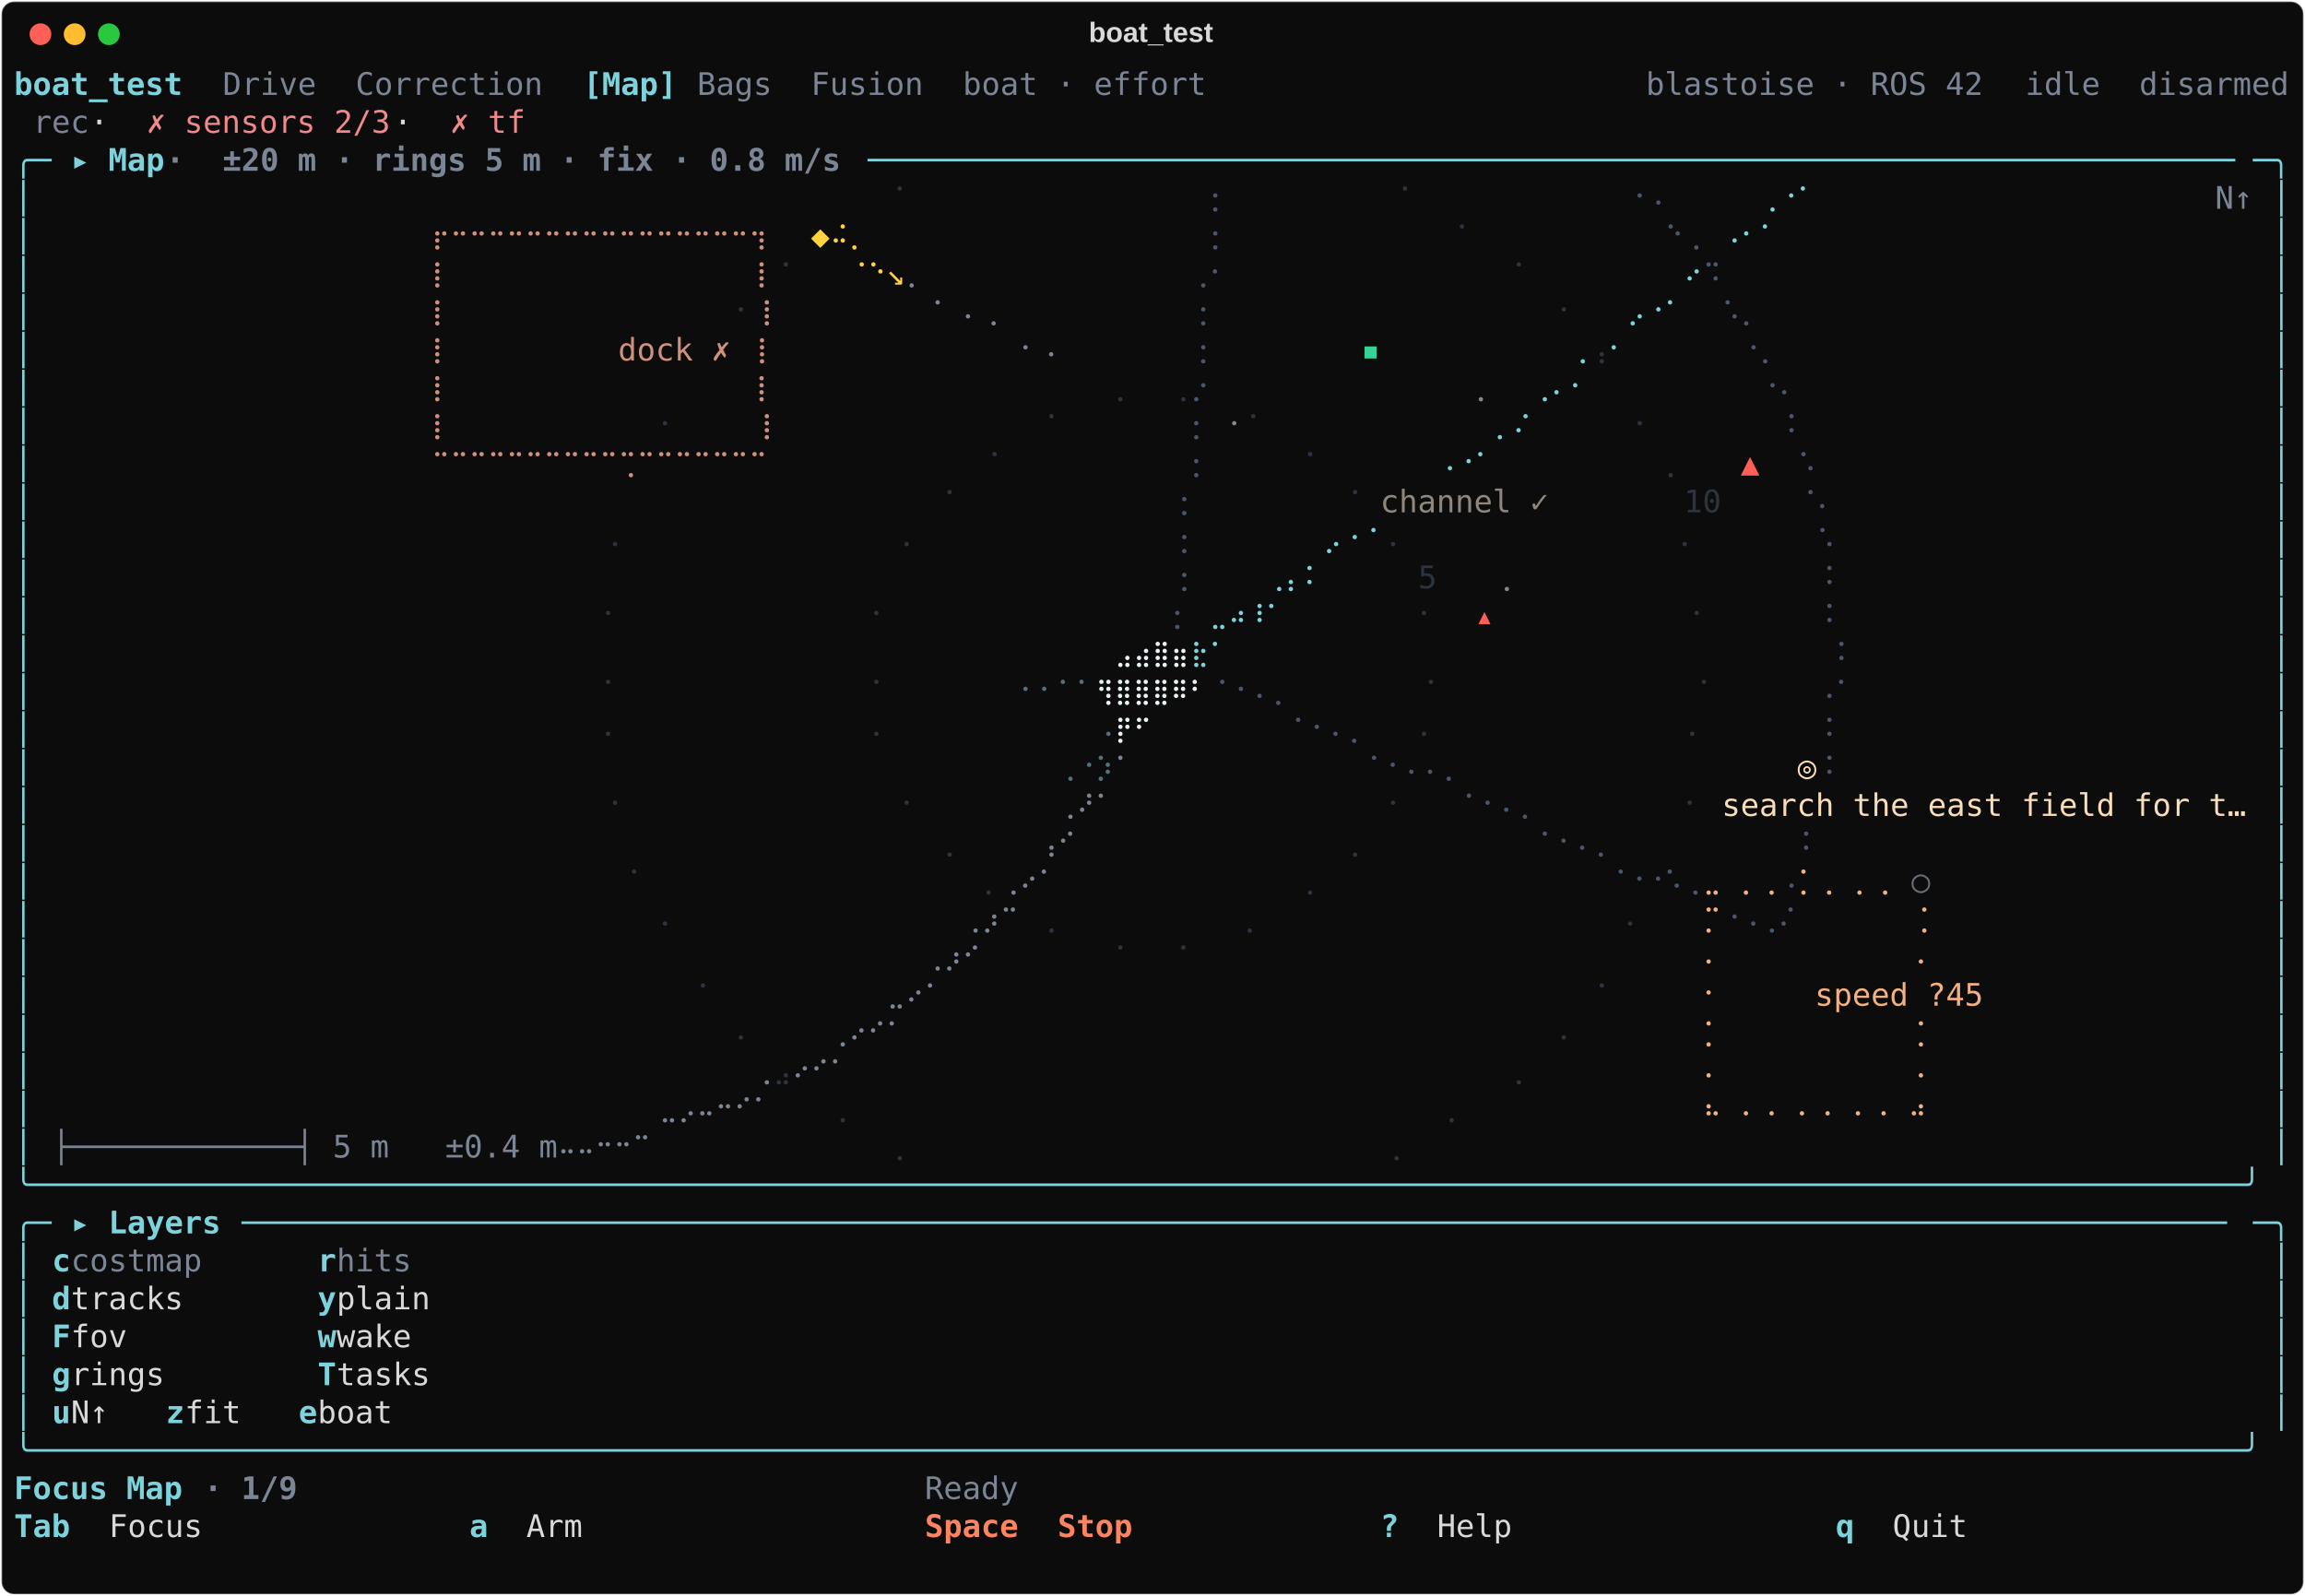
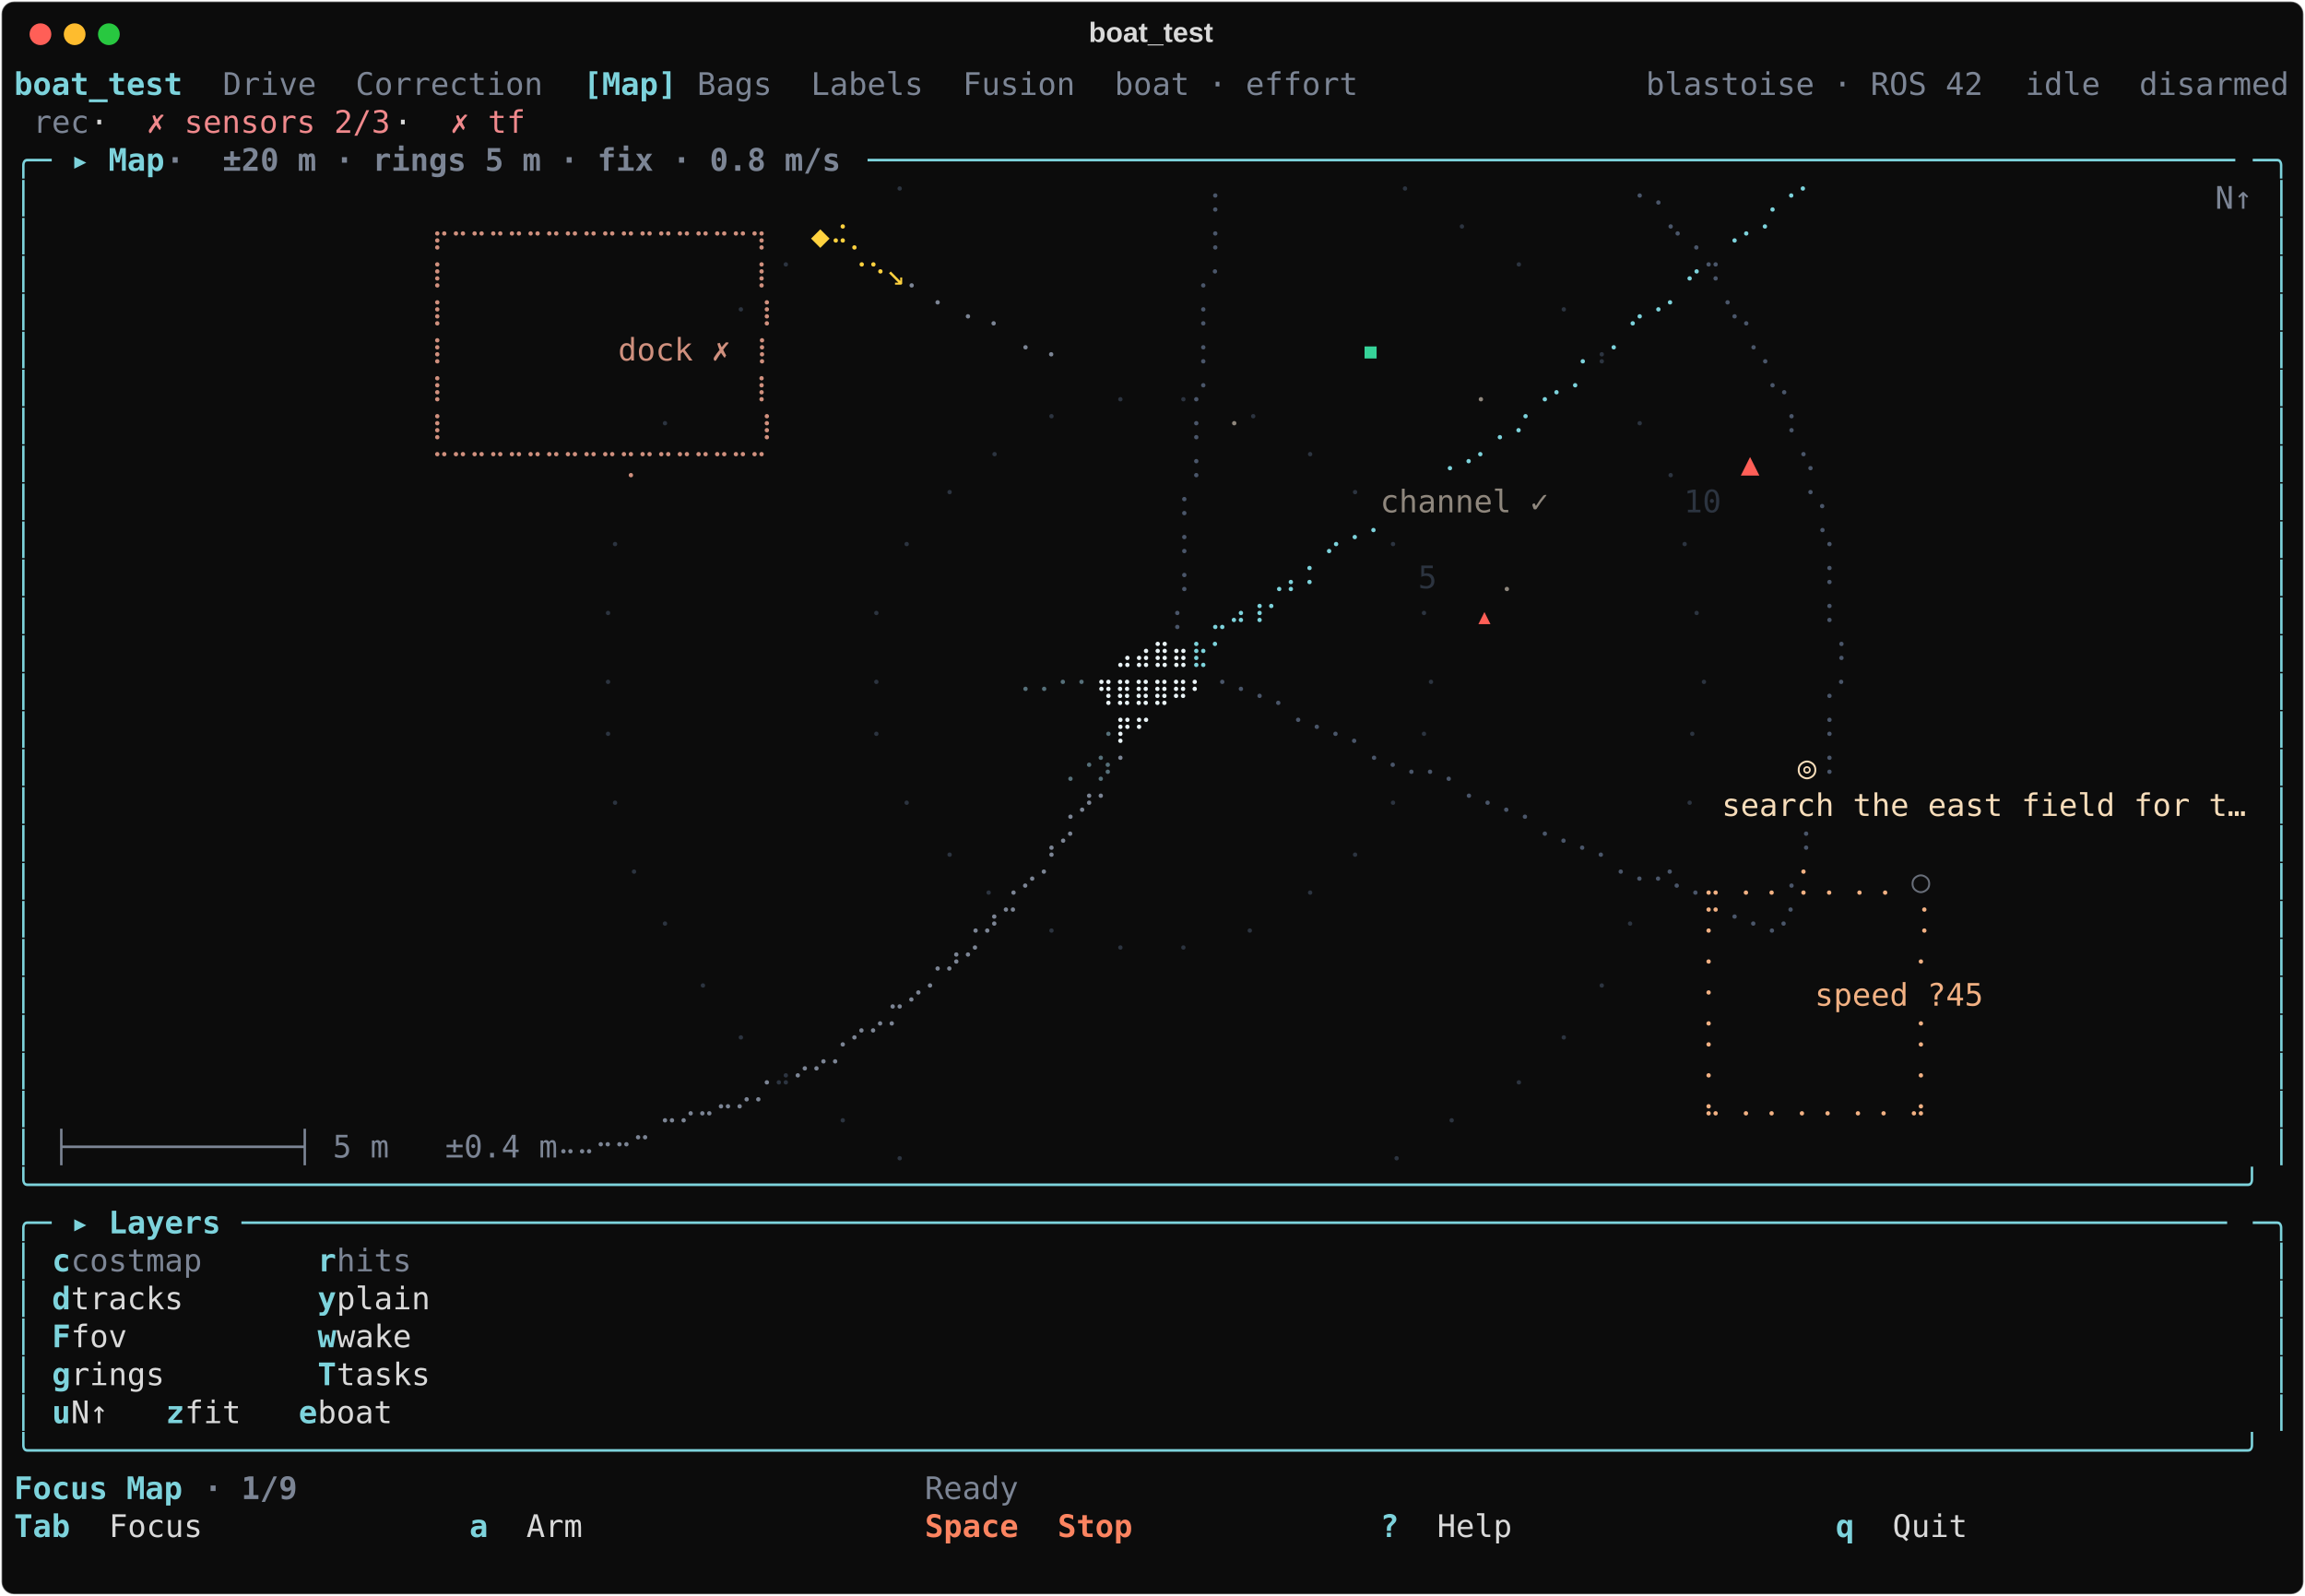
<svg xmlns="http://www.w3.org/2000/svg" class="rich-terminal" viewBox="0 0 1482 1026.0">
  <style>

    @font-face {
        font-family: "Fira Code";
        src: local("FiraCode-Regular"),
                url("https://cdnjs.cloudflare.com/ajax/libs/firacode/6.2.0/woff2/FiraCode-Regular.woff2") format("woff2"),
                url("https://cdnjs.cloudflare.com/ajax/libs/firacode/6.2.0/woff/FiraCode-Regular.woff") format("woff");
        font-style: normal;
        font-weight: 400;
    }
    @font-face {
        font-family: "Fira Code";
        src: local("FiraCode-Bold"),
                url("https://cdnjs.cloudflare.com/ajax/libs/firacode/6.2.0/woff2/FiraCode-Bold.woff2") format("woff2"),
                url("https://cdnjs.cloudflare.com/ajax/libs/firacode/6.2.0/woff/FiraCode-Bold.woff") format("woff");
        font-style: bold;
        font-weight: 700;
    }

    .map-text-matrix {
        font-family: Fira Code, monospace;
        font-size: 20px;
        line-height: 24.4px;
        font-variant-east-asian: full-width;
    }

    .map-text-title {
        font-size: 18px;
        font-weight: bold;
        font-family: arial;
    }

    .map-text-r1 { fill: #7dd3dc;font-weight: bold }
.map-text-r2 { fill: #7c8595 }
.map-text-r3 { fill: #d9d9d9 }
.map-text-r4 { fill: #f0898c }
.map-text-r5 { fill: #7c8595;font-weight: bold }
.map-text-r6 { fill: #2c3440 }
.map-text-r7 { fill: #4a566a }
.map-text-r8 { fill: #7dd3dc }
.map-text-r9 { fill: #d0907e }
.map-text-r10 { fill: #ffd23f;font-weight: bold }
.map-text-r11 { fill: #ffd23f }
.map-text-r12 { fill: #36d399;font-weight: bold }
.map-text-r13 { fill: #8f877d }
.map-text-r14 { fill: #ff5f57;font-weight: bold }
.map-text-r15 { fill: #e9f3f6 }
.map-text-r16 { fill: #56707a }
.map-text-r17 { fill: #f7ddba }
.map-text-r18 { fill: #f2b183 }
.map-text-r19 { fill: #686e79 }
.map-text-r20 { fill: #fc8460;font-weight: bold }
    </style>
  <defs>
    <clipPath id="map-text-clip-terminal">
      <rect x="0" y="0" width="1463.0" height="975.0" />
    </clipPath>
    <clipPath id="map-text-line-0">
      <rect x="0" y="1.5" width="1464" height="24.65" />
    </clipPath>
    <clipPath id="map-text-line-1">
      <rect x="0" y="25.9" width="1464" height="24.65" />
    </clipPath>
    <clipPath id="map-text-line-2">
      <rect x="0" y="50.3" width="1464" height="24.65" />
    </clipPath>
    <clipPath id="map-text-line-3">
      <rect x="0" y="74.7" width="1464" height="24.65" />
    </clipPath>
    <clipPath id="map-text-line-4">
      <rect x="0" y="99.1" width="1464" height="24.65" />
    </clipPath>
    <clipPath id="map-text-line-5">
      <rect x="0" y="123.5" width="1464" height="24.65" />
    </clipPath>
    <clipPath id="map-text-line-6">
      <rect x="0" y="147.9" width="1464" height="24.65" />
    </clipPath>
    <clipPath id="map-text-line-7">
      <rect x="0" y="172.3" width="1464" height="24.65" />
    </clipPath>
    <clipPath id="map-text-line-8">
      <rect x="0" y="196.7" width="1464" height="24.65" />
    </clipPath>
    <clipPath id="map-text-line-9">
      <rect x="0" y="221.1" width="1464" height="24.65" />
    </clipPath>
    <clipPath id="map-text-line-10">
      <rect x="0" y="245.5" width="1464" height="24.65" />
    </clipPath>
    <clipPath id="map-text-line-11">
      <rect x="0" y="269.9" width="1464" height="24.65" />
    </clipPath>
    <clipPath id="map-text-line-12">
      <rect x="0" y="294.3" width="1464" height="24.65" />
    </clipPath>
    <clipPath id="map-text-line-13">
      <rect x="0" y="318.7" width="1464" height="24.65" />
    </clipPath>
    <clipPath id="map-text-line-14">
      <rect x="0" y="343.1" width="1464" height="24.65" />
    </clipPath>
    <clipPath id="map-text-line-15">
      <rect x="0" y="367.5" width="1464" height="24.65" />
    </clipPath>
    <clipPath id="map-text-line-16">
      <rect x="0" y="391.9" width="1464" height="24.65" />
    </clipPath>
    <clipPath id="map-text-line-17">
      <rect x="0" y="416.3" width="1464" height="24.65" />
    </clipPath>
    <clipPath id="map-text-line-18">
      <rect x="0" y="440.7" width="1464" height="24.65" />
    </clipPath>
    <clipPath id="map-text-line-19">
      <rect x="0" y="465.1" width="1464" height="24.65" />
    </clipPath>
    <clipPath id="map-text-line-20">
      <rect x="0" y="489.5" width="1464" height="24.65" />
    </clipPath>
    <clipPath id="map-text-line-21">
      <rect x="0" y="513.9" width="1464" height="24.65" />
    </clipPath>
    <clipPath id="map-text-line-22">
      <rect x="0" y="538.3" width="1464" height="24.65" />
    </clipPath>
    <clipPath id="map-text-line-23">
      <rect x="0" y="562.7" width="1464" height="24.65" />
    </clipPath>
    <clipPath id="map-text-line-24">
      <rect x="0" y="587.1" width="1464" height="24.65" />
    </clipPath>
    <clipPath id="map-text-line-25">
      <rect x="0" y="611.5" width="1464" height="24.65" />
    </clipPath>
    <clipPath id="map-text-line-26">
      <rect x="0" y="635.9" width="1464" height="24.65" />
    </clipPath>
    <clipPath id="map-text-line-27">
      <rect x="0" y="660.3" width="1464" height="24.65" />
    </clipPath>
    <clipPath id="map-text-line-28">
      <rect x="0" y="684.7" width="1464" height="24.65" />
    </clipPath>
    <clipPath id="map-text-line-29">
      <rect x="0" y="709.1" width="1464" height="24.65" />
    </clipPath>
    <clipPath id="map-text-line-30">
      <rect x="0" y="733.5" width="1464" height="24.65" />
    </clipPath>
    <clipPath id="map-text-line-31">
      <rect x="0" y="757.9" width="1464" height="24.65" />
    </clipPath>
    <clipPath id="map-text-line-32">
      <rect x="0" y="782.3" width="1464" height="24.65" />
    </clipPath>
    <clipPath id="map-text-line-33">
      <rect x="0" y="806.7" width="1464" height="24.65" />
    </clipPath>
    <clipPath id="map-text-line-34">
      <rect x="0" y="831.1" width="1464" height="24.65" />
    </clipPath>
    <clipPath id="map-text-line-35">
      <rect x="0" y="855.5" width="1464" height="24.65" />
    </clipPath>
    <clipPath id="map-text-line-36">
      <rect x="0" y="879.9" width="1464" height="24.65" />
    </clipPath>
    <clipPath id="map-text-line-37">
      <rect x="0" y="904.3" width="1464" height="24.65" />
    </clipPath>
    <clipPath id="map-text-line-38">
      <rect x="0" y="928.7" width="1464" height="24.65" />
    </clipPath>
  </defs>
  <rect fill="#0c0c0c" stroke="rgba(255,255,255,0.35)" stroke-width="1" x="1" y="1" width="1480" height="1024" rx="8" />
  <text class="map-text-title" fill="#d9d9d9" text-anchor="middle" x="740" y="27">boat_test</text>
  <g transform="translate(26,22)">
    <circle cx="0" cy="0" r="7" fill="#ff5f57" />
    <circle cx="22" cy="0" r="7" fill="#febc2e" />
    <circle cx="44" cy="0" r="7" fill="#28c840" />
  </g>
  <g transform="translate(9, 41)" clip-path="url(#map-text-clip-terminal)">
    <g class="map-text-matrix">
      <text class="map-text-r1" x="0" y="20" textLength="134.2" clip-path="url(#map-text-line-0)"> boat_test </text>
      <text class="map-text-r2" x="134.2" y="20" textLength="85.4" clip-path="url(#map-text-line-0)">  Drive</text>
      <text class="map-text-r2" x="219.6" y="20" textLength="146.4" clip-path="url(#map-text-line-0)">  Correction</text>
      <text class="map-text-r1" x="366" y="20" textLength="73.2" clip-path="url(#map-text-line-0)"> [Map]</text>
      <text class="map-text-r2" x="439.2" y="20" textLength="73.2" clip-path="url(#map-text-line-0)">  Bags</text>
-       <text class="map-text-r2" x="512.4" y="20" textLength="97.6" clip-path="url(#map-text-line-0)">  Fusion</text>
-       <text class="map-text-r2" x="610" y="20" textLength="183" clip-path="url(#map-text-line-0)">  boat · effort</text>
+       <text class="map-text-r2" x="512.4" y="20" textLength="97.6" clip-path="url(#map-text-line-0)">  Labels</text>
+       <text class="map-text-r2" x="610" y="20" textLength="97.6" clip-path="url(#map-text-line-0)">  Fusion</text>
+       <text class="map-text-r2" x="707.6" y="20" textLength="183" clip-path="url(#map-text-line-0)">  boat · effort</text>
      <text class="map-text-r2" x="1049.2" y="20" textLength="219.6" clip-path="url(#map-text-line-0)">blastoise · ROS 42</text>
      <text class="map-text-r2" x="1293.2" y="20" textLength="48.8" clip-path="url(#map-text-line-0)">idle</text>
      <text class="map-text-r2" x="1366.4" y="20" textLength="97.6" clip-path="url(#map-text-line-0)">disarmed</text>
      <text class="map-text-r3" x="1464" y="20" textLength="12.2" clip-path="url(#map-text-line-0)">
</text>
      <text class="map-text-r2" x="12.2" y="44.4" textLength="36.6" clip-path="url(#map-text-line-1)">rec</text>
      <text class="map-text-r3" x="48.8" y="44.4" textLength="36.6" clip-path="url(#map-text-line-1)"> · </text>
      <text class="map-text-r4" x="85.4" y="44.4" textLength="158.6" clip-path="url(#map-text-line-1)">✗ sensors 2/3</text>
      <text class="map-text-r3" x="244" y="44.4" textLength="36.6" clip-path="url(#map-text-line-1)"> · </text>
      <text class="map-text-r4" x="280.6" y="44.4" textLength="48.8" clip-path="url(#map-text-line-1)">✗ tf</text>
      <text class="map-text-r3" x="1464" y="44.4" textLength="12.2" clip-path="url(#map-text-line-1)">
</text>
      <text class="map-text-r1" x="0" y="68.8" textLength="24.4" clip-path="url(#map-text-line-2)">╭─</text>
      <text class="map-text-r1" x="36.6" y="68.8" textLength="61" clip-path="url(#map-text-line-2)">▸ Map</text>
      <text class="map-text-r5" x="97.6" y="68.8" textLength="36.6" clip-path="url(#map-text-line-2)"> · </text>
      <text class="map-text-r5" x="134.2" y="68.8" textLength="402.6" clip-path="url(#map-text-line-2)">±20 m · rings 5 m · fix · 0.8 m/s</text>
      <text class="map-text-r1" x="549" y="68.8" textLength="890.6" clip-path="url(#map-text-line-2)">─────────────────────────────────────────────────────────────────────────</text>
      <text class="map-text-r1" x="1439.6" y="68.8" textLength="24.4" clip-path="url(#map-text-line-2)">─╮</text>
      <text class="map-text-r3" x="1464" y="68.8" textLength="12.2" clip-path="url(#map-text-line-2)">
</text>
      <text class="map-text-r1" x="0" y="93.2" textLength="12.2" clip-path="url(#map-text-line-3)">│</text>
      <text class="map-text-r6" x="561.2" y="93.2" textLength="207.4" clip-path="url(#map-text-line-3)">⠈                </text>
      <text class="map-text-r7" x="768.6" y="93.2" textLength="122" clip-path="url(#map-text-line-3)">⡂         </text>
      <text class="map-text-r6" x="890.6" y="93.2" textLength="146.4" clip-path="url(#map-text-line-3)">⠁           </text>
      <text class="map-text-r7" x="1037" y="93.2" textLength="85.4" clip-path="url(#map-text-line-3)">⠐⠠     </text>
      <text class="map-text-r8" x="1122.4" y="93.2" textLength="292.8" clip-path="url(#map-text-line-3)">⢀⠐⠁                     </text>
      <text class="map-text-r2" x="1415.2" y="93.2" textLength="24.4" clip-path="url(#map-text-line-3)">N↑</text>
      <text class="map-text-r1" x="1451.8" y="93.2" textLength="12.2" clip-path="url(#map-text-line-3)">│</text>
      <text class="map-text-r3" x="1464" y="93.2" textLength="12.2" clip-path="url(#map-text-line-3)">
</text>
      <text class="map-text-r1" x="0" y="117.6" textLength="12.2" clip-path="url(#map-text-line-4)">│</text>
      <text class="map-text-r9" x="268.4" y="117.6" textLength="244" clip-path="url(#map-text-line-4)">⡖⠒⠒⠒⠒⠒⠒⠒⠒⠒⠒⠒⠒⠒⠒⠒⠒⢲  </text>
      <text class="map-text-r10" x="512.4" y="117.6" textLength="12.2" clip-path="url(#map-text-line-4)">◆</text>
      <text class="map-text-r11" x="524.6" y="117.6" textLength="244" clip-path="url(#map-text-line-4)">⠬⡀                  </text>
      <text class="map-text-r7" x="768.6" y="117.6" textLength="158.6" clip-path="url(#map-text-line-4)">⡂            </text>
      <text class="map-text-r6" x="927.2" y="117.6" textLength="134.2" clip-path="url(#map-text-line-4)">⠁          </text>
      <text class="map-text-r7" x="1061.4" y="117.6" textLength="36.6" clip-path="url(#map-text-line-4)">⠑⢀ </text>
      <text class="map-text-r8" x="1098" y="117.6" textLength="341.6" clip-path="url(#map-text-line-4)">⠠⠂⠁                         </text>
      <text class="map-text-r1" x="1451.8" y="117.6" textLength="12.2" clip-path="url(#map-text-line-4)">│</text>
      <text class="map-text-r3" x="1464" y="117.6" textLength="12.2" clip-path="url(#map-text-line-4)">
</text>
      <text class="map-text-r1" x="0" y="142" textLength="12.2" clip-path="url(#map-text-line-5)">│</text>
      <text class="map-text-r9" x="268.4" y="142" textLength="219.6" clip-path="url(#map-text-line-5)">⡇                ⢸</text>
      <text class="map-text-r6" x="488" y="142" textLength="48.8" clip-path="url(#map-text-line-5)">⠈   </text>
      <text class="map-text-r11" x="536.8" y="142" textLength="36.6" clip-path="url(#map-text-line-5)">⠈⠑↘</text>
      <text class="map-text-r2" x="573.4" y="142" textLength="183" clip-path="url(#map-text-line-5)">⡀              </text>
      <text class="map-text-r7" x="756.4" y="142" textLength="207.4" clip-path="url(#map-text-line-5)">⢀⠂               </text>
      <text class="map-text-r6" x="963.8" y="142" textLength="109.8" clip-path="url(#map-text-line-5)">⠁        </text>
      <text class="map-text-r8" x="1073.6" y="142" textLength="12.2" clip-path="url(#map-text-line-5)">⠔</text>
      <text class="map-text-r7" x="1085.8" y="142" textLength="353.8" clip-path="url(#map-text-line-5)">⠩                            </text>
      <text class="map-text-r1" x="1451.8" y="142" textLength="12.2" clip-path="url(#map-text-line-5)">│</text>
      <text class="map-text-r3" x="1464" y="142" textLength="12.2" clip-path="url(#map-text-line-5)">
</text>
      <text class="map-text-r1" x="0" y="166.4" textLength="12.2" clip-path="url(#map-text-line-6)">│</text>
      <text class="map-text-r9" x="268.4" y="166.4" textLength="195.2" clip-path="url(#map-text-line-6)">⡇               </text>
      <text class="map-text-r6" x="463.6" y="166.4" textLength="12.2" clip-path="url(#map-text-line-6)">⠂</text>
      <text class="map-text-r9" x="475.8" y="166.4" textLength="109.8" clip-path="url(#map-text-line-6)">⢸        </text>
      <text class="map-text-r2" x="585.6" y="166.4" textLength="170.8" clip-path="url(#map-text-line-6)">⠈ ⠄⢀          </text>
      <text class="map-text-r7" x="756.4" y="166.4" textLength="231.8" clip-path="url(#map-text-line-6)">⢐                  </text>
      <text class="map-text-r6" x="988.2" y="166.4" textLength="48.8" clip-path="url(#map-text-line-6)">⠐   </text>
      <text class="map-text-r8" x="1037" y="166.4" textLength="61" clip-path="url(#map-text-line-6)">⡠⠐⠁  </text>
      <text class="map-text-r7" x="1098" y="166.4" textLength="341.6" clip-path="url(#map-text-line-6)">⠡⡀                          </text>
      <text class="map-text-r1" x="1451.8" y="166.4" textLength="12.2" clip-path="url(#map-text-line-6)">│</text>
      <text class="map-text-r3" x="1464" y="166.4" textLength="12.2" clip-path="url(#map-text-line-6)">
</text>
      <text class="map-text-r1" x="0" y="190.8" textLength="12.2" clip-path="url(#map-text-line-7)">│</text>
      <text class="map-text-r9" x="268.4" y="190.8" textLength="378.2" clip-path="url(#map-text-line-7)">⡇         dock ✗ ⢸             </text>
      <text class="map-text-r2" x="646.6" y="190.8" textLength="109.8" clip-path="url(#map-text-line-7)">⠂⠠       </text>
      <text class="map-text-r7" x="756.4" y="190.8" textLength="109.8" clip-path="url(#map-text-line-7)">⢐        </text>
      <text class="map-text-r12" x="866.2" y="190.8" textLength="134.2" clip-path="url(#map-text-line-7)">▪          </text>
      <text class="map-text-r8" x="1000.4" y="190.8" textLength="12.2" clip-path="url(#map-text-line-7)">⢀</text>
      <text class="map-text-r6" x="1012.6" y="190.8" textLength="12.2" clip-path="url(#map-text-line-7)">⢠</text>
      <text class="map-text-r8" x="1024.8" y="190.8" textLength="85.4" clip-path="url(#map-text-line-7)">⠂      </text>
      <text class="map-text-r7" x="1110.2" y="190.8" textLength="329.4" clip-path="url(#map-text-line-7)">⠐⡀                         </text>
      <text class="map-text-r1" x="1451.8" y="190.8" textLength="12.2" clip-path="url(#map-text-line-7)">│</text>
      <text class="map-text-r3" x="1464" y="190.8" textLength="12.2" clip-path="url(#map-text-line-7)">
</text>
      <text class="map-text-r1" x="0" y="215.2" textLength="12.2" clip-path="url(#map-text-line-8)">│</text>
      <text class="map-text-r9" x="268.4" y="215.2" textLength="439.2" clip-path="url(#map-text-line-8)">⡇                ⢸                  </text>
      <text class="map-text-r6" x="707.6" y="215.2" textLength="48.8" clip-path="url(#map-text-line-8)">⡀  ⢀</text>
      <text class="map-text-r7" x="756.4" y="215.2" textLength="183" clip-path="url(#map-text-line-8)">⡐              </text>
      <text class="map-text-r13" x="939.4" y="215.2" textLength="36.6" clip-path="url(#map-text-line-8)">⡀  </text>
      <text class="map-text-r8" x="976" y="215.2" textLength="146.4" clip-path="url(#map-text-line-8)">⢀⠄⠂         </text>
      <text class="map-text-r7" x="1122.4" y="215.2" textLength="317.2" clip-path="url(#map-text-line-8)">⠐⠄                        </text>
      <text class="map-text-r1" x="1451.8" y="215.2" textLength="12.2" clip-path="url(#map-text-line-8)">│</text>
      <text class="map-text-r3" x="1464" y="215.2" textLength="12.2" clip-path="url(#map-text-line-8)">
</text>
      <text class="map-text-r1" x="0" y="239.6" textLength="12.2" clip-path="url(#map-text-line-9)">│</text>
      <text class="map-text-r9" x="268.4" y="239.6" textLength="146.4" clip-path="url(#map-text-line-9)">⡇           </text>
      <text class="map-text-r6" x="414.8" y="239.6" textLength="61" clip-path="url(#map-text-line-9)">⠂    </text>
      <text class="map-text-r9" x="475.8" y="239.6" textLength="183" clip-path="url(#map-text-line-9)">⢸              </text>
      <text class="map-text-r6" x="658.8" y="239.6" textLength="97.6" clip-path="url(#map-text-line-9)">⠈       </text>
      <text class="map-text-r7" x="756.4" y="239.6" textLength="24.4" clip-path="url(#map-text-line-9)">⡂ </text>
      <text class="map-text-r13" x="780.8" y="239.6" textLength="12.2" clip-path="url(#map-text-line-9)">⠂</text>
      <text class="map-text-r6" x="793" y="239.6" textLength="158.6" clip-path="url(#map-text-line-9)">⠁            </text>
      <text class="map-text-r8" x="951.6" y="239.6" textLength="85.4" clip-path="url(#map-text-line-9)">⡀⠌     </text>
      <text class="map-text-r6" x="1037" y="239.6" textLength="97.6" clip-path="url(#map-text-line-9)">⠐       </text>
      <text class="map-text-r7" x="1134.6" y="239.6" textLength="305" clip-path="url(#map-text-line-9)">⠨                        </text>
      <text class="map-text-r1" x="1451.8" y="239.6" textLength="12.2" clip-path="url(#map-text-line-9)">│</text>
      <text class="map-text-r3" x="1464" y="239.6" textLength="12.2" clip-path="url(#map-text-line-9)">
</text>
      <text class="map-text-r1" x="0" y="264" textLength="12.2" clip-path="url(#map-text-line-10)">│</text>
      <text class="map-text-r9" x="268.4" y="264" textLength="353.8" clip-path="url(#map-text-line-10)">⠉⠉⠉⠉⠉⠉⠉⠉⠉⠉⢉⠉⠉⠉⠉⠉⠉⠉           </text>
      <text class="map-text-r6" x="622.2" y="264" textLength="134.2" clip-path="url(#map-text-line-10)">⠈          </text>
      <text class="map-text-r7" x="756.4" y="264" textLength="73.2" clip-path="url(#map-text-line-10)">⡂     </text>
      <text class="map-text-r6" x="829.6" y="264" textLength="85.4" clip-path="url(#map-text-line-10)">⠁      </text>
      <text class="map-text-r8" x="915" y="264" textLength="146.4" clip-path="url(#map-text-line-10)">⠠⠐⠁         </text>
      <text class="map-text-r6" x="1061.4" y="264" textLength="48.8" clip-path="url(#map-text-line-10)">⡀   </text>
      <text class="map-text-r14" x="1110.2" y="264" textLength="36.6" clip-path="url(#map-text-line-10)">▲  </text>
      <text class="map-text-r7" x="1146.8" y="264" textLength="292.8" clip-path="url(#map-text-line-10)">⠡                       </text>
      <text class="map-text-r1" x="1451.8" y="264" textLength="12.2" clip-path="url(#map-text-line-10)">│</text>
      <text class="map-text-r3" x="1464" y="264" textLength="12.2" clip-path="url(#map-text-line-10)">
</text>
      <text class="map-text-r1" x="0" y="288.4" textLength="12.2" clip-path="url(#map-text-line-11)">│</text>
      <text class="map-text-r6" x="597.8" y="288.4" textLength="146.4" clip-path="url(#map-text-line-11)">⠁           </text>
      <text class="map-text-r7" x="744.2" y="288.4" textLength="109.8" clip-path="url(#map-text-line-11)">⢐        </text>
      <text class="map-text-r6" x="854" y="288.4" textLength="24.4" clip-path="url(#map-text-line-11)">⠈ </text>
      <text class="map-text-r13" x="878.4" y="288.4" textLength="195.2" clip-path="url(#map-text-line-11)">channel ✓       </text>
      <text class="map-text-r6" x="1073.6" y="288.4" textLength="73.2" clip-path="url(#map-text-line-11)">10    </text>
      <text class="map-text-r7" x="1146.8" y="288.4" textLength="292.8" clip-path="url(#map-text-line-11)">⠈⠄                      </text>
      <text class="map-text-r1" x="1451.8" y="288.4" textLength="12.2" clip-path="url(#map-text-line-11)">│</text>
      <text class="map-text-r3" x="1464" y="288.4" textLength="12.2" clip-path="url(#map-text-line-11)">
</text>
      <text class="map-text-r1" x="0" y="312.8" textLength="12.2" clip-path="url(#map-text-line-12)">│</text>
      <text class="map-text-r6" x="378.2" y="312.8" textLength="366" clip-path="url(#map-text-line-12)">⠠               ⠄             </text>
      <text class="map-text-r7" x="744.2" y="312.8" textLength="97.6" clip-path="url(#map-text-line-12)">⢐       </text>
      <text class="map-text-r8" x="841.8" y="312.8" textLength="36.6" clip-path="url(#map-text-line-12)">⡠⠐⠈</text>
      <text class="map-text-r6" x="878.4" y="312.8" textLength="280.6" clip-path="url(#map-text-line-12)">⠠               ⠄      </text>
      <text class="map-text-r7" x="1159" y="312.8" textLength="280.6" clip-path="url(#map-text-line-12)">⠡                      </text>
      <text class="map-text-r1" x="1451.8" y="312.8" textLength="12.2" clip-path="url(#map-text-line-12)">│</text>
      <text class="map-text-r3" x="1464" y="312.8" textLength="12.2" clip-path="url(#map-text-line-12)">
</text>
      <text class="map-text-r1" x="0" y="337.2" textLength="12.2" clip-path="url(#map-text-line-13)">│</text>
      <text class="map-text-r7" x="744.2" y="337.2" textLength="61" clip-path="url(#map-text-line-13)">⢐    </text>
      <text class="map-text-r8" x="805.2" y="337.2" textLength="97.6" clip-path="url(#map-text-line-13)">⢀⡄⠅     </text>
      <text class="map-text-r6" x="902.8" y="337.2" textLength="48.8" clip-path="url(#map-text-line-13)">5   </text>
      <text class="map-text-r13" x="951.6" y="337.2" textLength="207.4" clip-path="url(#map-text-line-13)">⢀                </text>
      <text class="map-text-r7" x="1159" y="337.2" textLength="280.6" clip-path="url(#map-text-line-13)">⠨                      </text>
      <text class="map-text-r1" x="1451.8" y="337.2" textLength="12.2" clip-path="url(#map-text-line-13)">│</text>
      <text class="map-text-r3" x="1464" y="337.2" textLength="12.2" clip-path="url(#map-text-line-13)">
</text>
      <text class="map-text-r1" x="0" y="361.6" textLength="12.2" clip-path="url(#map-text-line-14)">│</text>
      <text class="map-text-r6" x="378.2" y="361.6" textLength="366" clip-path="url(#map-text-line-14)">⠂             ⠐               </text>
      <text class="map-text-r7" x="744.2" y="361.6" textLength="24.4" clip-path="url(#map-text-line-14)">⡂ </text>
      <text class="map-text-r8" x="768.6" y="361.6" textLength="134.2" clip-path="url(#map-text-line-14)">⣀⠴⠸⠁       </text>
      <text class="map-text-r6" x="902.8" y="361.6" textLength="36.6" clip-path="url(#map-text-line-14)">⠂  </text>
      <text class="map-text-r14" x="939.4" y="361.6" textLength="134.2" clip-path="url(#map-text-line-14)">▴          </text>
      <text class="map-text-r6" x="1073.6" y="361.6" textLength="85.4" clip-path="url(#map-text-line-14)">⠐      </text>
      <text class="map-text-r7" x="1159" y="361.6" textLength="280.6" clip-path="url(#map-text-line-14)">⠨                      </text>
      <text class="map-text-r1" x="1451.8" y="361.6" textLength="12.2" clip-path="url(#map-text-line-14)">│</text>
      <text class="map-text-r3" x="1464" y="361.6" textLength="12.2" clip-path="url(#map-text-line-14)">
</text>
      <text class="map-text-r1" x="0" y="386" textLength="12.2" clip-path="url(#map-text-line-15)">│</text>
      <text class="map-text-r15" x="707.6" y="386" textLength="48.8" clip-path="url(#map-text-line-15)">⣠⣴⣿⣶</text>
      <text class="map-text-r8" x="756.4" y="386" textLength="414.8" clip-path="url(#map-text-line-15)">⣗⠁                                </text>
      <text class="map-text-r7" x="1171.2" y="386" textLength="268.4" clip-path="url(#map-text-line-15)">⠅                     </text>
      <text class="map-text-r1" x="1451.8" y="386" textLength="12.2" clip-path="url(#map-text-line-15)">│</text>
      <text class="map-text-r3" x="1464" y="386" textLength="12.2" clip-path="url(#map-text-line-15)">
</text>
      <text class="map-text-r1" x="0" y="410.4" textLength="12.2" clip-path="url(#map-text-line-16)">│</text>
      <text class="map-text-r6" x="378.2" y="410.4" textLength="268.4" clip-path="url(#map-text-line-16)">⠁             ⠈       </text>
      <text class="map-text-r16" x="646.6" y="410.4" textLength="48.8" clip-path="url(#map-text-line-16)">⠂⠂⠁⠁</text>
      <text class="map-text-r15" x="695.4" y="410.4" textLength="73.2" clip-path="url(#map-text-line-16)">⢻⣿⣿⣿⠿⠃</text>
      <text class="map-text-r7" x="768.6" y="410.4" textLength="134.2" clip-path="url(#map-text-line-16)">⠈⠐⠠⢀       </text>
      <text class="map-text-r6" x="902.8" y="410.4" textLength="256.2" clip-path="url(#map-text-line-16)">⠈              ⠁     </text>
      <text class="map-text-r7" x="1159" y="410.4" textLength="280.6" clip-path="url(#map-text-line-16)">⠠⠁                     </text>
      <text class="map-text-r1" x="1451.8" y="410.4" textLength="12.2" clip-path="url(#map-text-line-16)">│</text>
      <text class="map-text-r3" x="1464" y="410.4" textLength="12.2" clip-path="url(#map-text-line-16)">
</text>
      <text class="map-text-r1" x="0" y="434.8" textLength="12.2" clip-path="url(#map-text-line-17)">│</text>
      <text class="map-text-r6" x="378.2" y="434.8" textLength="317.2" clip-path="url(#map-text-line-17)">⠄             ⠠           </text>
      <text class="map-text-r16" x="695.4" y="434.8" textLength="12.2" clip-path="url(#map-text-line-17)">⠠</text>
      <text class="map-text-r15" x="707.6" y="434.8" textLength="109.8" clip-path="url(#map-text-line-17)">⡟⠋       </text>
      <text class="map-text-r7" x="817.4" y="434.8" textLength="85.4" clip-path="url(#map-text-line-17)">⠈⠐⠠⢀   </text>
      <text class="map-text-r6" x="902.8" y="434.8" textLength="256.2" clip-path="url(#map-text-line-17)">⠄             ⠠      </text>
      <text class="map-text-r7" x="1159" y="434.8" textLength="280.6" clip-path="url(#map-text-line-17)">⠨                      </text>
      <text class="map-text-r1" x="1451.8" y="434.8" textLength="12.2" clip-path="url(#map-text-line-17)">│</text>
      <text class="map-text-r3" x="1464" y="434.8" textLength="12.2" clip-path="url(#map-text-line-17)">
</text>
      <text class="map-text-r1" x="0" y="459.2" textLength="12.2" clip-path="url(#map-text-line-18)">│</text>
      <text class="map-text-r16" x="671" y="459.2" textLength="36.6" clip-path="url(#map-text-line-18)">⢀⠐⡱</text>
      <text class="map-text-r2" x="707.6" y="459.2" textLength="158.6" clip-path="url(#map-text-line-18)">⠁            </text>
      <text class="map-text-r7" x="866.2" y="459.2" textLength="280.6" clip-path="url(#map-text-line-18)">⠈⠐⠠⠠⢀                  </text>
      <text class="map-text-r17" x="1146.8" y="459.2" textLength="12.2" clip-path="url(#map-text-line-18)">◎</text>
      <text class="map-text-r7" x="1159" y="459.2" textLength="280.6" clip-path="url(#map-text-line-18)">⠨                      </text>
      <text class="map-text-r1" x="1451.8" y="459.2" textLength="12.2" clip-path="url(#map-text-line-18)">│</text>
      <text class="map-text-r3" x="1464" y="459.2" textLength="12.2" clip-path="url(#map-text-line-18)">
</text>
      <text class="map-text-r1" x="0" y="483.6" textLength="12.2" clip-path="url(#map-text-line-19)">│</text>
      <text class="map-text-r6" x="378.2" y="483.6" textLength="292.8" clip-path="url(#map-text-line-19)">⠐               ⠂       </text>
      <text class="map-text-r2" x="671" y="483.6" textLength="207.4" clip-path="url(#map-text-line-19)">⢀⠜⠁              </text>
      <text class="map-text-r6" x="878.4" y="483.6" textLength="48.8" clip-path="url(#map-text-line-19)">⠐   </text>
      <text class="map-text-r7" x="927.2" y="483.6" textLength="146.4" clip-path="url(#map-text-line-19)">⠈⠐⠠⢀        </text>
      <text class="map-text-r6" x="1073.6" y="483.6" textLength="24.4" clip-path="url(#map-text-line-19)">⠂ </text>
      <text class="map-text-r17" x="1098" y="483.6" textLength="341.6" clip-path="url(#map-text-line-19)">search the east field for t…</text>
      <text class="map-text-r1" x="1451.8" y="483.6" textLength="12.2" clip-path="url(#map-text-line-19)">│</text>
      <text class="map-text-r3" x="1464" y="483.6" textLength="12.2" clip-path="url(#map-text-line-19)">
</text>
      <text class="map-text-r1" x="0" y="508" textLength="12.2" clip-path="url(#map-text-line-20)">│</text>
      <text class="map-text-r6" x="597.8" y="508" textLength="61" clip-path="url(#map-text-line-20)">⡀    </text>
      <text class="map-text-r2" x="658.8" y="508" textLength="195.2" clip-path="url(#map-text-line-20)">⢠⠊              </text>
      <text class="map-text-r6" x="854" y="508" textLength="122" clip-path="url(#map-text-line-20)">⢀         </text>
      <text class="map-text-r7" x="976" y="508" textLength="463.6" clip-path="url(#map-text-line-20)">⠈⠐⠠⢀          ⠨                       </text>
      <text class="map-text-r1" x="1451.8" y="508" textLength="12.2" clip-path="url(#map-text-line-20)">│</text>
      <text class="map-text-r3" x="1464" y="508" textLength="12.2" clip-path="url(#map-text-line-20)">
</text>
      <text class="map-text-r1" x="0" y="532.4" textLength="12.2" clip-path="url(#map-text-line-21)">│</text>
      <text class="map-text-r6" x="390.4" y="532.4" textLength="244" clip-path="url(#map-text-line-21)">⠈                  ⢀</text>
      <text class="map-text-r2" x="634.4" y="532.4" textLength="195.2" clip-path="url(#map-text-line-21)">⢀⠔⠁             </text>
      <text class="map-text-r6" x="829.6" y="532.4" textLength="195.2" clip-path="url(#map-text-line-21)">⡀               </text>
      <text class="map-text-r7" x="1024.8" y="532.4" textLength="61" clip-path="url(#map-text-line-21)">⠈⠐⠐⠡⢀</text>
      <text class="map-text-r18" x="1085.8" y="532.4" textLength="48.8" clip-path="url(#map-text-line-21)">⣀ ⡀⢀</text>
      <text class="map-text-r7" x="1134.6" y="532.4" textLength="12.2" clip-path="url(#map-text-line-21)">⠠</text>
      <text class="map-text-r18" x="1146.8" y="532.4" textLength="73.2" clip-path="url(#map-text-line-21)">⡁⢀ ⡀⢀ </text>
      <text class="map-text-r19" x="1220" y="532.4" textLength="219.6" clip-path="url(#map-text-line-21)">○                 </text>
      <text class="map-text-r1" x="1451.8" y="532.4" textLength="12.2" clip-path="url(#map-text-line-21)">│</text>
      <text class="map-text-r3" x="1464" y="532.4" textLength="12.2" clip-path="url(#map-text-line-21)">
</text>
      <text class="map-text-r1" x="0" y="556.8" textLength="12.2" clip-path="url(#map-text-line-22)">│</text>
      <text class="map-text-r6" x="414.8" y="556.8" textLength="195.2" clip-path="url(#map-text-line-22)">⠄               </text>
      <text class="map-text-r2" x="610" y="556.8" textLength="48.8" clip-path="url(#map-text-line-22)">⢀⡰⠉ </text>
      <text class="map-text-r6" x="658.8" y="556.8" textLength="427" clip-path="url(#map-text-line-22)">⢀          ⡀                   ⠠   </text>
      <text class="map-text-r18" x="1085.8" y="556.8" textLength="12.2" clip-path="url(#map-text-line-22)">⡉</text>
      <text class="map-text-r7" x="1098" y="556.8" textLength="122" clip-path="url(#map-text-line-22)">⠐⠠⢀⠌      </text>
      <text class="map-text-r18" x="1220" y="556.8" textLength="219.6" clip-path="url(#map-text-line-22)">⢈                 </text>
      <text class="map-text-r1" x="1451.8" y="556.8" textLength="12.2" clip-path="url(#map-text-line-22)">│</text>
      <text class="map-text-r3" x="1464" y="556.8" textLength="12.2" clip-path="url(#map-text-line-22)">
</text>
      <text class="map-text-r1" x="0" y="581.2" textLength="12.2" clip-path="url(#map-text-line-23)">│</text>
      <text class="map-text-r2" x="585.6" y="581.2" textLength="122" clip-path="url(#map-text-line-23)">⢀⡰⠊       </text>
      <text class="map-text-r6" x="707.6" y="581.2" textLength="378.2" clip-path="url(#map-text-line-23)">⠁  ⠈                           </text>
      <text class="map-text-r18" x="1085.8" y="581.2" textLength="353.8" clip-path="url(#map-text-line-23)">⠄          ⠠                 </text>
      <text class="map-text-r1" x="1451.8" y="581.2" textLength="12.2" clip-path="url(#map-text-line-23)">│</text>
      <text class="map-text-r3" x="1464" y="581.2" textLength="12.2" clip-path="url(#map-text-line-23)">
</text>
      <text class="map-text-r1" x="0" y="605.6" textLength="12.2" clip-path="url(#map-text-line-24)">│</text>
      <text class="map-text-r6" x="439.2" y="605.6" textLength="122" clip-path="url(#map-text-line-24)">⠁         </text>
      <text class="map-text-r2" x="561.2" y="605.6" textLength="451.4" clip-path="url(#map-text-line-24)">⣀⠔⠁                                  </text>
      <text class="map-text-r6" x="1012.6" y="605.6" textLength="73.2" clip-path="url(#map-text-line-24)">⠈     </text>
      <text class="map-text-r18" x="1085.8" y="605.6" textLength="353.8" clip-path="url(#map-text-line-24)">⠂     speed ?45              </text>
      <text class="map-text-r1" x="1451.8" y="605.6" textLength="12.2" clip-path="url(#map-text-line-24)">│</text>
      <text class="map-text-r3" x="1464" y="605.6" textLength="12.2" clip-path="url(#map-text-line-24)">
</text>
      <text class="map-text-r1" x="0" y="630" textLength="12.2" clip-path="url(#map-text-line-25)">│</text>
      <text class="map-text-r6" x="463.6" y="630" textLength="61" clip-path="url(#map-text-line-25)">⠄    </text>
      <text class="map-text-r2" x="524.6" y="630" textLength="463.6" clip-path="url(#map-text-line-25)">⢀⠔⠊⠁                                  </text>
      <text class="map-text-r6" x="988.2" y="630" textLength="97.6" clip-path="url(#map-text-line-25)">⠠       </text>
      <text class="map-text-r18" x="1085.8" y="630" textLength="353.8" clip-path="url(#map-text-line-25)">⡁          ⢈                 </text>
      <text class="map-text-r1" x="1451.8" y="630" textLength="12.2" clip-path="url(#map-text-line-25)">│</text>
      <text class="map-text-r3" x="1464" y="630" textLength="12.2" clip-path="url(#map-text-line-25)">
</text>
      <text class="map-text-r1" x="0" y="654.4" textLength="12.2" clip-path="url(#map-text-line-26)">│</text>
      <text class="map-text-r2" x="475.8" y="654.4" textLength="12.2" clip-path="url(#map-text-line-26)">⢀</text>
      <text class="map-text-r6" x="488" y="654.4" textLength="12.2" clip-path="url(#map-text-line-26)">⣠</text>
      <text class="map-text-r2" x="500.2" y="654.4" textLength="463.6" clip-path="url(#map-text-line-26)">⠔⠊⠁                                   </text>
      <text class="map-text-r6" x="963.8" y="654.4" textLength="122" clip-path="url(#map-text-line-26)">⡀         </text>
      <text class="map-text-r18" x="1085.8" y="654.4" textLength="353.8" clip-path="url(#map-text-line-26)">⠄          ⠠                 </text>
      <text class="map-text-r1" x="1451.8" y="654.4" textLength="12.2" clip-path="url(#map-text-line-26)">│</text>
      <text class="map-text-r3" x="1464" y="654.4" textLength="12.2" clip-path="url(#map-text-line-26)">
</text>
      <text class="map-text-r1" x="0" y="678.8" textLength="12.2" clip-path="url(#map-text-line-27)">│</text>
      <text class="map-text-r2" x="414.8" y="678.8" textLength="109.8" clip-path="url(#map-text-line-27)">⣀⡠⠤⠒⠊⠁   </text>
      <text class="map-text-r6" x="524.6" y="678.8" textLength="561.2" clip-path="url(#map-text-line-27)">⢀                                ⡀            </text>
      <text class="map-text-r18" x="1085.8" y="678.8" textLength="353.8" clip-path="url(#map-text-line-27)">⠦ ⠄⠠ ⠄⠠ ⠄⠠ ⠴                 </text>
      <text class="map-text-r1" x="1451.8" y="678.8" textLength="12.2" clip-path="url(#map-text-line-27)">│</text>
      <text class="map-text-r3" x="1464" y="678.8" textLength="12.2" clip-path="url(#map-text-line-27)">
</text>
      <text class="map-text-r1" x="0" y="703.2" textLength="12.2" clip-path="url(#map-text-line-28)">│</text>
      <text class="map-text-r2" x="24.4" y="703.2" textLength="536.8" clip-path="url(#map-text-line-28)">├────────────┤ 5 m   ±0.4 m⠤⠤⠒⠒⠉            </text>
      <text class="map-text-r6" x="561.2" y="703.2" textLength="878.4" clip-path="url(#map-text-line-28)">⢀                          ⡀                                            </text>
      <text class="map-text-r1" x="1451.8" y="703.2" textLength="12.2" clip-path="url(#map-text-line-28)">│</text>
      <text class="map-text-r3" x="1464" y="703.2" textLength="12.2" clip-path="url(#map-text-line-28)">
</text>
      <text class="map-text-r1" x="0" y="727.6" textLength="1464" clip-path="url(#map-text-line-29)">╰──────────────────────────────────────────────────────────────────────────────────────────────────────────────────────╯</text>
      <text class="map-text-r3" x="1464" y="727.6" textLength="12.2" clip-path="url(#map-text-line-29)">
</text>
      <text class="map-text-r1" x="0" y="752" textLength="24.4" clip-path="url(#map-text-line-30)">╭─</text>
      <text class="map-text-r1" x="36.6" y="752" textLength="97.6" clip-path="url(#map-text-line-30)">▸ Layers</text>
      <text class="map-text-r1" x="146.4" y="752" textLength="1293.2" clip-path="url(#map-text-line-30)">──────────────────────────────────────────────────────────────────────────────────────────────────────────</text>
      <text class="map-text-r1" x="1439.6" y="752" textLength="24.4" clip-path="url(#map-text-line-30)">─╮</text>
      <text class="map-text-r3" x="1464" y="752" textLength="12.2" clip-path="url(#map-text-line-30)">
</text>
      <text class="map-text-r1" x="0" y="776.4" textLength="12.2" clip-path="url(#map-text-line-31)">│</text>
      <text class="map-text-r1" x="24.4" y="776.4" textLength="12.2" clip-path="url(#map-text-line-31)">c</text>
      <text class="map-text-r2" x="36.6" y="776.4" textLength="158.6" clip-path="url(#map-text-line-31)"> costmap     </text>
      <text class="map-text-r1" x="195.2" y="776.4" textLength="12.2" clip-path="url(#map-text-line-31)">r</text>
      <text class="map-text-r2" x="207.4" y="776.4" textLength="158.6" clip-path="url(#map-text-line-31)"> hits        </text>
      <text class="map-text-r1" x="1451.8" y="776.4" textLength="12.2" clip-path="url(#map-text-line-31)">│</text>
      <text class="map-text-r3" x="1464" y="776.4" textLength="12.2" clip-path="url(#map-text-line-31)">
</text>
      <text class="map-text-r1" x="0" y="800.8" textLength="12.2" clip-path="url(#map-text-line-32)">│</text>
      <text class="map-text-r1" x="24.4" y="800.8" textLength="12.2" clip-path="url(#map-text-line-32)">d</text>
      <text class="map-text-r3" x="36.6" y="800.8" textLength="158.6" clip-path="url(#map-text-line-32)"> tracks      </text>
      <text class="map-text-r1" x="195.2" y="800.8" textLength="12.2" clip-path="url(#map-text-line-32)">y</text>
      <text class="map-text-r3" x="207.4" y="800.8" textLength="158.6" clip-path="url(#map-text-line-32)"> plain       </text>
      <text class="map-text-r1" x="1451.8" y="800.8" textLength="12.2" clip-path="url(#map-text-line-32)">│</text>
      <text class="map-text-r3" x="1464" y="800.8" textLength="12.2" clip-path="url(#map-text-line-32)">
</text>
      <text class="map-text-r1" x="0" y="825.2" textLength="12.2" clip-path="url(#map-text-line-33)">│</text>
      <text class="map-text-r1" x="24.4" y="825.2" textLength="12.2" clip-path="url(#map-text-line-33)">F</text>
      <text class="map-text-r3" x="36.6" y="825.2" textLength="158.6" clip-path="url(#map-text-line-33)"> fov         </text>
      <text class="map-text-r1" x="195.2" y="825.2" textLength="12.2" clip-path="url(#map-text-line-33)">w</text>
      <text class="map-text-r3" x="207.4" y="825.2" textLength="158.6" clip-path="url(#map-text-line-33)"> wake        </text>
      <text class="map-text-r1" x="1451.8" y="825.2" textLength="12.2" clip-path="url(#map-text-line-33)">│</text>
      <text class="map-text-r3" x="1464" y="825.2" textLength="12.2" clip-path="url(#map-text-line-33)">
</text>
      <text class="map-text-r1" x="0" y="849.6" textLength="12.2" clip-path="url(#map-text-line-34)">│</text>
      <text class="map-text-r1" x="24.4" y="849.6" textLength="12.2" clip-path="url(#map-text-line-34)">g</text>
      <text class="map-text-r3" x="36.6" y="849.6" textLength="158.6" clip-path="url(#map-text-line-34)"> rings       </text>
      <text class="map-text-r1" x="195.2" y="849.6" textLength="12.2" clip-path="url(#map-text-line-34)">T</text>
      <text class="map-text-r3" x="207.4" y="849.6" textLength="158.6" clip-path="url(#map-text-line-34)"> tasks       </text>
      <text class="map-text-r1" x="1451.8" y="849.6" textLength="12.2" clip-path="url(#map-text-line-34)">│</text>
      <text class="map-text-r3" x="1464" y="849.6" textLength="12.2" clip-path="url(#map-text-line-34)">
</text>
      <text class="map-text-r1" x="0" y="874" textLength="12.2" clip-path="url(#map-text-line-35)">│</text>
      <text class="map-text-r1" x="24.4" y="874" textLength="12.2" clip-path="url(#map-text-line-35)">u</text>
      <text class="map-text-r3" x="36.6" y="874" textLength="61" clip-path="url(#map-text-line-35)"> N↑  </text>
      <text class="map-text-r1" x="97.6" y="874" textLength="12.2" clip-path="url(#map-text-line-35)">z</text>
      <text class="map-text-r3" x="109.8" y="874" textLength="73.2" clip-path="url(#map-text-line-35)"> fit  </text>
      <text class="map-text-r1" x="183" y="874" textLength="12.2" clip-path="url(#map-text-line-35)">e</text>
      <text class="map-text-r3" x="195.2" y="874" textLength="61" clip-path="url(#map-text-line-35)"> boat</text>
      <text class="map-text-r1" x="1451.8" y="874" textLength="12.2" clip-path="url(#map-text-line-35)">│</text>
      <text class="map-text-r3" x="1464" y="874" textLength="12.2" clip-path="url(#map-text-line-35)">
</text>
      <text class="map-text-r1" x="0" y="898.4" textLength="1464" clip-path="url(#map-text-line-36)">╰──────────────────────────────────────────────────────────────────────────────────────────────────────────────────────╯</text>
      <text class="map-text-r3" x="1464" y="898.4" textLength="12.2" clip-path="url(#map-text-line-36)">
</text>
      <text class="map-text-r1" x="0" y="922.8" textLength="122" clip-path="url(#map-text-line-37)"> Focus Map</text>
      <text class="map-text-r5" x="122" y="922.8" textLength="73.2" clip-path="url(#map-text-line-37)"> · 1/9</text>
      <text class="map-text-r2" x="585.6" y="922.8" textLength="878.4" clip-path="url(#map-text-line-37)">                                                                   Ready</text>
      <text class="map-text-r3" x="1464" y="922.8" textLength="12.2" clip-path="url(#map-text-line-37)">
</text>
      <text class="map-text-r1" x="0" y="947.2" textLength="61" clip-path="url(#map-text-line-38)"> Tab </text>
      <text class="map-text-r3" x="61" y="947.2" textLength="231.8" clip-path="url(#map-text-line-38)">Focus              </text>
      <text class="map-text-r1" x="292.8" y="947.2" textLength="36.6" clip-path="url(#map-text-line-38)"> a </text>
      <text class="map-text-r3" x="329.4" y="947.2" textLength="256.2" clip-path="url(#map-text-line-38)">Arm                  </text>
      <text class="map-text-r20" x="585.6" y="947.2" textLength="85.4" clip-path="url(#map-text-line-38)"> Space </text>
      <text class="map-text-r20" x="671" y="947.2" textLength="48.8" clip-path="url(#map-text-line-38)">Stop</text>
      <text class="map-text-r1" x="878.4" y="947.2" textLength="36.6" clip-path="url(#map-text-line-38)"> ? </text>
      <text class="map-text-r3" x="915" y="947.2" textLength="256.2" clip-path="url(#map-text-line-38)">Help                 </text>
      <text class="map-text-r1" x="1171.2" y="947.2" textLength="36.6" clip-path="url(#map-text-line-38)"> q </text>
      <text class="map-text-r3" x="1207.8" y="947.2" textLength="256.2" clip-path="url(#map-text-line-38)">Quit                 </text>
      <text class="map-text-r3" x="1464" y="947.2" textLength="12.2" clip-path="url(#map-text-line-38)">
</text>
      <text class="map-text-r3" x="1464" y="971.6" textLength="12.2" clip-path="url(#map-text-line-39)">
</text>
    </g>
  </g>
</svg>
